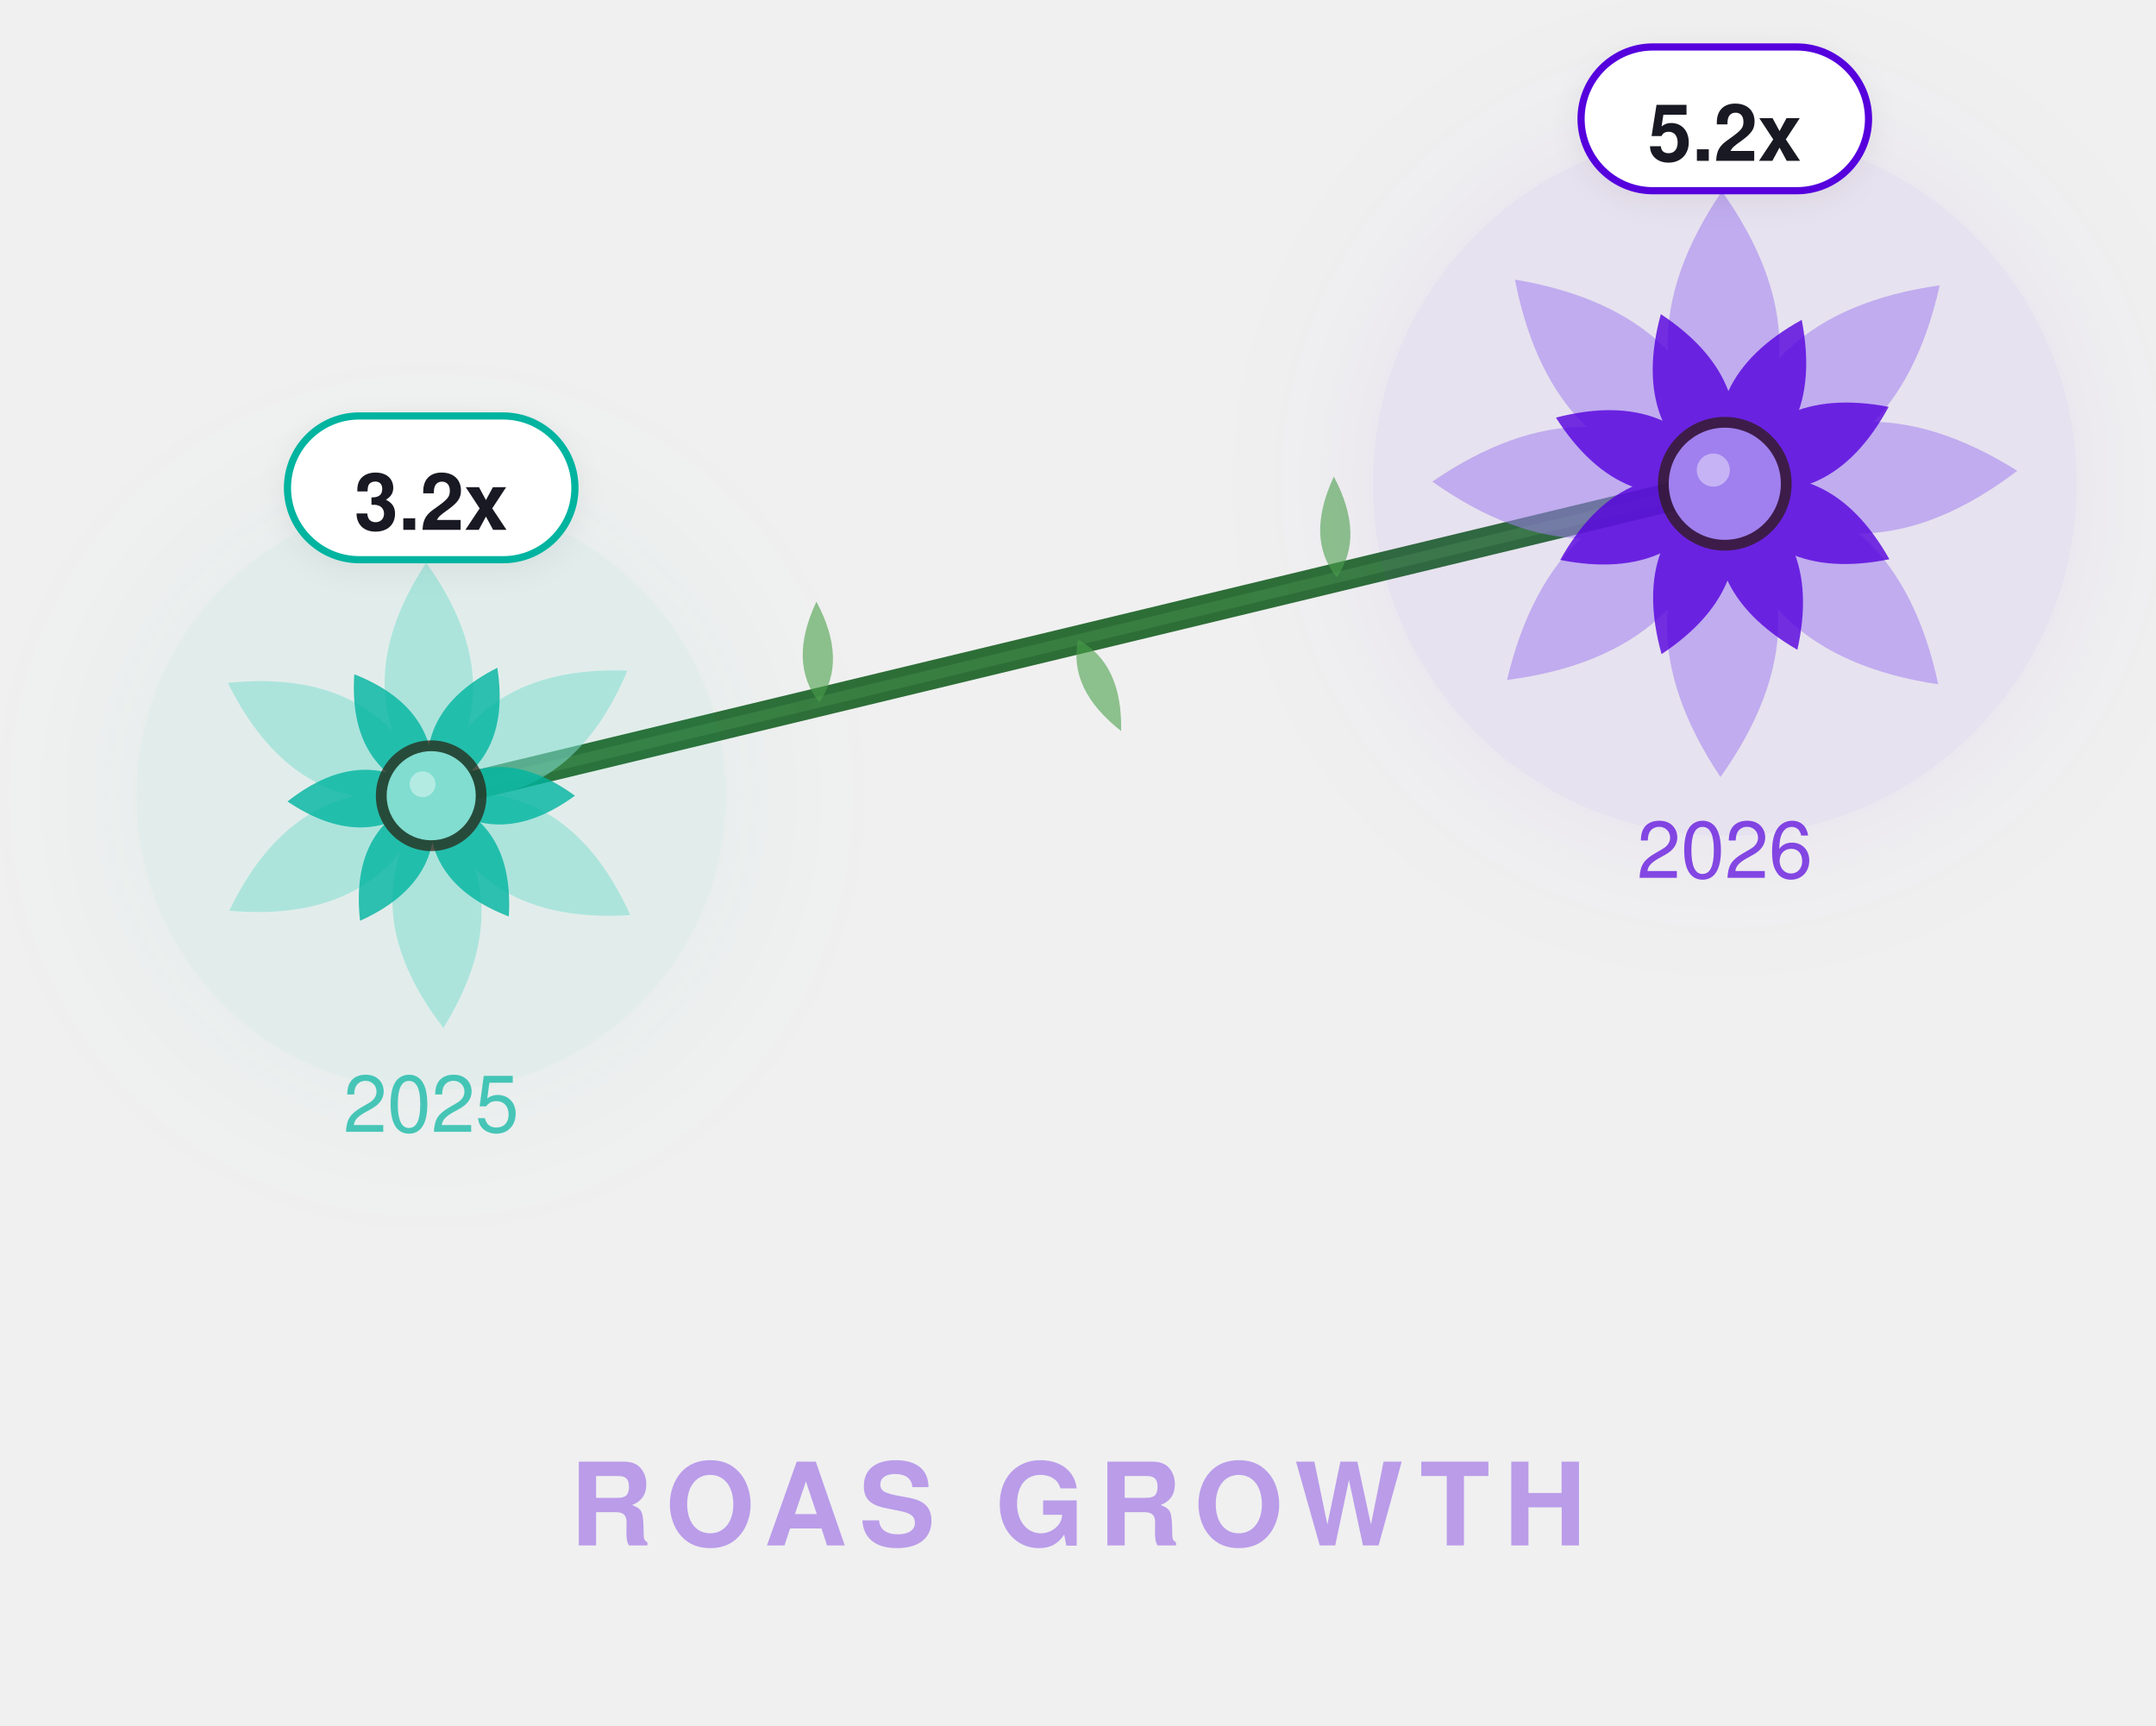
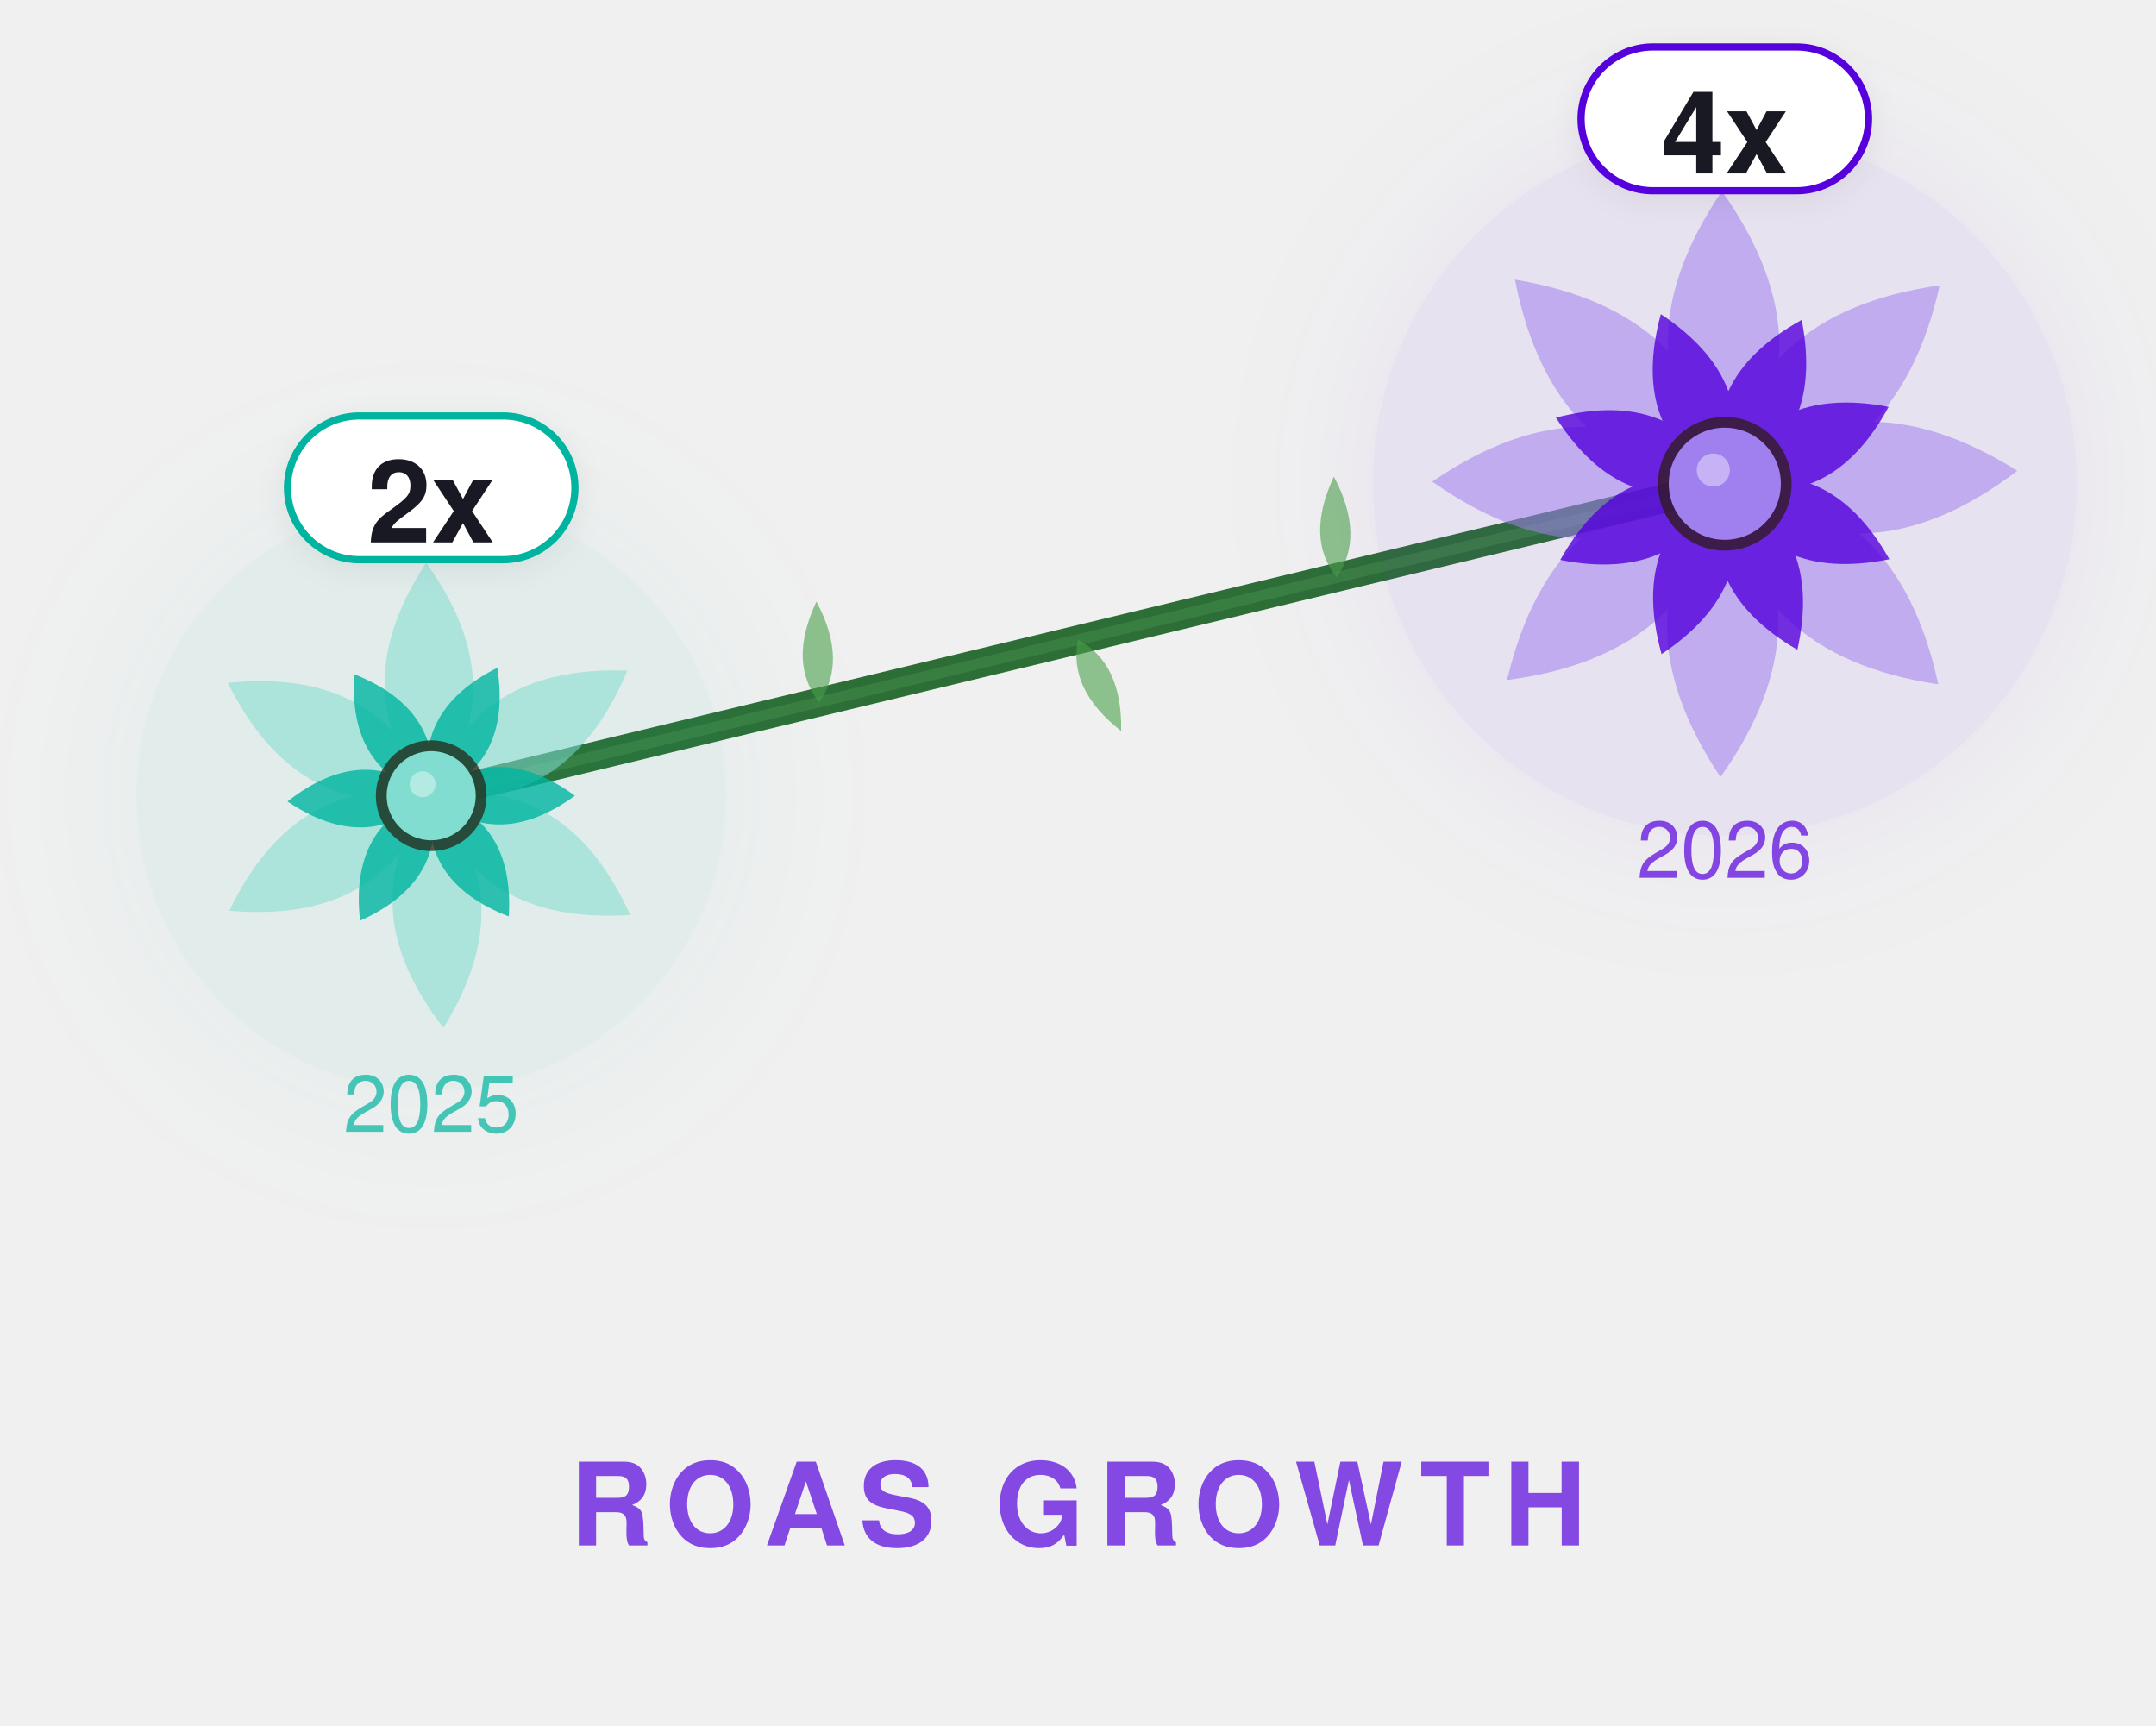
<svg xmlns="http://www.w3.org/2000/svg" viewBox="0 0 300 240" width="300" height="240">
  <defs>
    <filter id="sg" x="-50%" y="-50%" width="200%" height="200%">
      <feGaussianBlur stdDeviation="12" result="b" />
      <feMerge>
        <feMergeNode in="b" />
        <feMergeNode in="SourceGraphic" />
      </feMerge>
    </filter>
    <filter id="sh" x="-30%" y="-30%" width="160%" height="160%">
      <feDropShadow dx="0" dy="1" stdDeviation="2" flood-color="#000" flood-opacity="0.06" />
    </filter>
  </defs>
  <rect width="300" height="240" fill="none" />
  <line x1="60.0" y1="110.667" x2="240.0" y2="67.333" stroke="#2D6E37" stroke-width="4" stroke-linecap="round" />
  <line x1="60.0" y1="110.667" x2="240.0" y2="67.333" stroke="#4A9650" stroke-width="1.5" opacity="0.4" stroke-linecap="round" />
  <path d="M 114.0 97.7 Q 118.0 91.9 113.6 83.7 Q 109.6 92.2 114.0 97.7" fill="#4AA04A" opacity="0.6" />
  <path d="M 150.0 89.0 Q 148.6 95.9 156.0 101.7 Q 156.2 92.3 150.0 89.0" fill="#4AA04A" opacity="0.6" />
  <path d="M 186.0 80.3 Q 190.0 74.6 185.6 66.3 Q 181.6 74.9 186.0 80.3" fill="#4AA04A" opacity="0.6" />
  <circle cx="60.0" cy="110.7" r="41" fill="#00B4A0" opacity="0.06" filter="url(#sg)" />
  <g opacity="0.55">
    <path d="M 60.0 110.7 Q 72.0 95.9 59.3 78.3 Q 47.4 96.4 60.0 110.7" fill="#80DDD0" />
    <path d="M 60.0 110.7 Q 78.9 113.3 87.3 93.3 Q 65.7 92.5 60.0 110.7" fill="#80DDD0" />
    <path d="M 60.0 110.7 Q 66.1 128.7 87.7 127.3 Q 78.8 107.6 60.0 110.7" fill="#80DDD0" />
    <path d="M 60.0 110.7 Q 48.4 125.8 61.7 143.0 Q 73.1 124.6 60.0 110.7" fill="#80DDD0" />
    <path d="M 60.0 110.7 Q 41.3 107.2 31.9 126.7 Q 53.5 128.6 60.0 110.7" fill="#80DDD0" />
    <path d="M 60.0 110.7 Q 53.3 92.8 31.7 95.0 Q 41.3 114.4 60.0 110.7" fill="#80DDD0" />
  </g>
  <g opacity="0.8">
    <path d="M 60.0 110.7 Q 71.3 106.4 69.2 92.9 Q 57.1 99.0 60.0 110.7" fill="#00B4A0" />
    <path d="M 60.0 110.7 Q 69.0 118.7 80.0 110.7 Q 69.0 102.7 60.0 110.7" fill="#00B4A0" />
    <path d="M 60.0 110.7 Q 58.1 122.6 70.8 127.5 Q 71.6 113.9 60.0 110.7" fill="#00B4A0" />
    <path d="M 60.0 110.7 Q 48.6 114.5 50.1 128.1 Q 62.5 122.5 60.0 110.7" fill="#00B4A0" />
    <path d="M 60.0 110.7 Q 50.7 103.1 40.0 111.5 Q 51.3 119.1 60.0 110.7" fill="#00B4A0" />
    <path d="M 60.0 110.7 Q 61.9 98.8 49.3 93.8 Q 48.4 107.3 60.0 110.7" fill="#00B4A0" />
  </g>
  <circle cx="60.0" cy="110.7" r="7.7" fill="#2A1A0A" opacity="0.7" />
  <circle cx="60.0" cy="110.7" r="6.2" fill="#80DDD0" />
  <circle cx="58.8" cy="109.1" r="1.8" fill="white" opacity="0.4" />
  <rect x="40.0" y="57.867" width="40" height="20" rx="10" fill="white" stroke="#00B4A0" stroke-width="1" filter="url(#sh)" />
-   <text x="60" y="69.867" text-anchor="middle" dominant-baseline="middle" font-family="Helvetica,Arial,sans-serif" font-size="11" font-weight="700" fill="#191923">3.2x</text>
+   <text x="60" y="69.867" text-anchor="middle" dominant-baseline="middle" font-family="Helvetica,Arial,sans-serif" font-size="16" font-weight="800" fill="#191923">2x</text>
  <text x="60" y="157.467" text-anchor="middle" font-family="Helvetica,Arial,sans-serif" font-size="11" font-weight="500" fill="#00B4A0" opacity="0.7">2025</text>
  <circle cx="240.0" cy="67.3" r="49" fill="#5500DD" opacity="0.06" filter="url(#sg)" />
  <g opacity="0.55">
    <path d="M 240.0 67.3 Q 255.4 48.9 239.6 26.6 Q 224.3 49.1 240.0 67.3" fill="#A080EE" />
    <path d="M 240.0 67.3 Q 264.0 66.3 269.9 39.7 Q 242.9 43.5 240.0 67.3" fill="#A080EE" />
    <path d="M 240.0 67.3 Q 259.0 82.0 280.7 65.5 Q 257.6 51.0 240.0 67.3" fill="#A080EE" />
    <path d="M 240.0 67.3 Q 242.8 91.2 269.7 95.2 Q 264.0 68.5 240.0 67.3" fill="#A080EE" />
    <path d="M 240.0 67.3 Q 224.2 85.4 239.4 108.1 Q 255.2 85.9 240.0 67.3" fill="#A080EE" />
    <path d="M 240.0 67.3 Q 216.0 68.0 209.7 94.6 Q 236.7 91.1 240.0 67.3" fill="#A080EE" />
    <path d="M 240.0 67.3 Q 221.8 51.6 199.3 67.0 Q 221.5 82.7 240.0 67.3" fill="#A080EE" />
    <path d="M 240.0 67.3 Q 237.7 43.4 210.8 38.9 Q 216.0 65.6 240.0 67.3" fill="#A080EE" />
  </g>
  <g opacity="0.8">
    <path d="M 240.0 67.3 Q 254.0 61.4 250.7 44.5 Q 235.7 52.8 240.0 67.3" fill="#5500DD" />
    <path d="M 240.0 67.3 Q 254.6 71.7 262.8 56.6 Q 246.0 53.4 240.0 67.3" fill="#5500DD" />
    <path d="M 240.0 67.3 Q 246.1 81.2 262.9 77.8 Q 254.5 62.9 240.0 67.3" fill="#5500DD" />
    <path d="M 240.0 67.3 Q 235.3 81.8 250.1 90.4 Q 253.8 73.7 240.0 67.3" fill="#5500DD" />
    <path d="M 240.0 67.3 Q 226.6 74.4 231.2 91.0 Q 245.5 81.5 240.0 67.3" fill="#5500DD" />
    <path d="M 240.0 67.3 Q 225.5 62.9 217.1 77.9 Q 233.9 81.2 240.0 67.3" fill="#5500DD" />
    <path d="M 240.0 67.3 Q 233.1 53.8 216.5 58.1 Q 225.8 72.6 240.0 67.3" fill="#5500DD" />
    <path d="M 240.0 67.3 Q 245.4 53.2 231.1 43.7 Q 226.6 60.3 240.0 67.3" fill="#5500DD" />
  </g>
  <circle cx="240.0" cy="67.3" r="9.3" fill="#2A1A0A" opacity="0.7" />
  <circle cx="240.0" cy="67.3" r="7.8" fill="#A080EE" />
  <circle cx="238.4" cy="65.4" r="2.3" fill="white" opacity="0.4" />
  <rect x="220.0" y="6.533" width="40" height="20" rx="10" fill="white" stroke="#5500DD" stroke-width="1" filter="url(#sh)" />
-   <text x="240" y="18.533" text-anchor="middle" dominant-baseline="middle" font-family="Helvetica,Arial,sans-serif" font-size="11" font-weight="700" fill="#191923">5.2x</text>
+   <text x="240" y="18.533" text-anchor="middle" dominant-baseline="middle" font-family="Helvetica,Arial,sans-serif" font-size="16" font-weight="800" fill="#191923">4x</text>
  <text x="240" y="122.133" text-anchor="middle" font-family="Helvetica,Arial,sans-serif" font-size="11" font-weight="500" fill="#5500DD" opacity="0.7">2026</text>
-   <text x="150" y="215" text-anchor="middle" font-family="Helvetica,Arial,sans-serif" font-size="16" font-weight="800" fill="#5500DD" opacity="0.35" letter-spacing="0.12em">ROAS GROWTH</text>
+   <text x="150" y="215" text-anchor="middle" font-family="Helvetica,Arial,sans-serif" font-size="16" font-weight="800" fill="#5500DD" opacity="0.7" letter-spacing="0.12em">ROAS GROWTH</text>
</svg>
